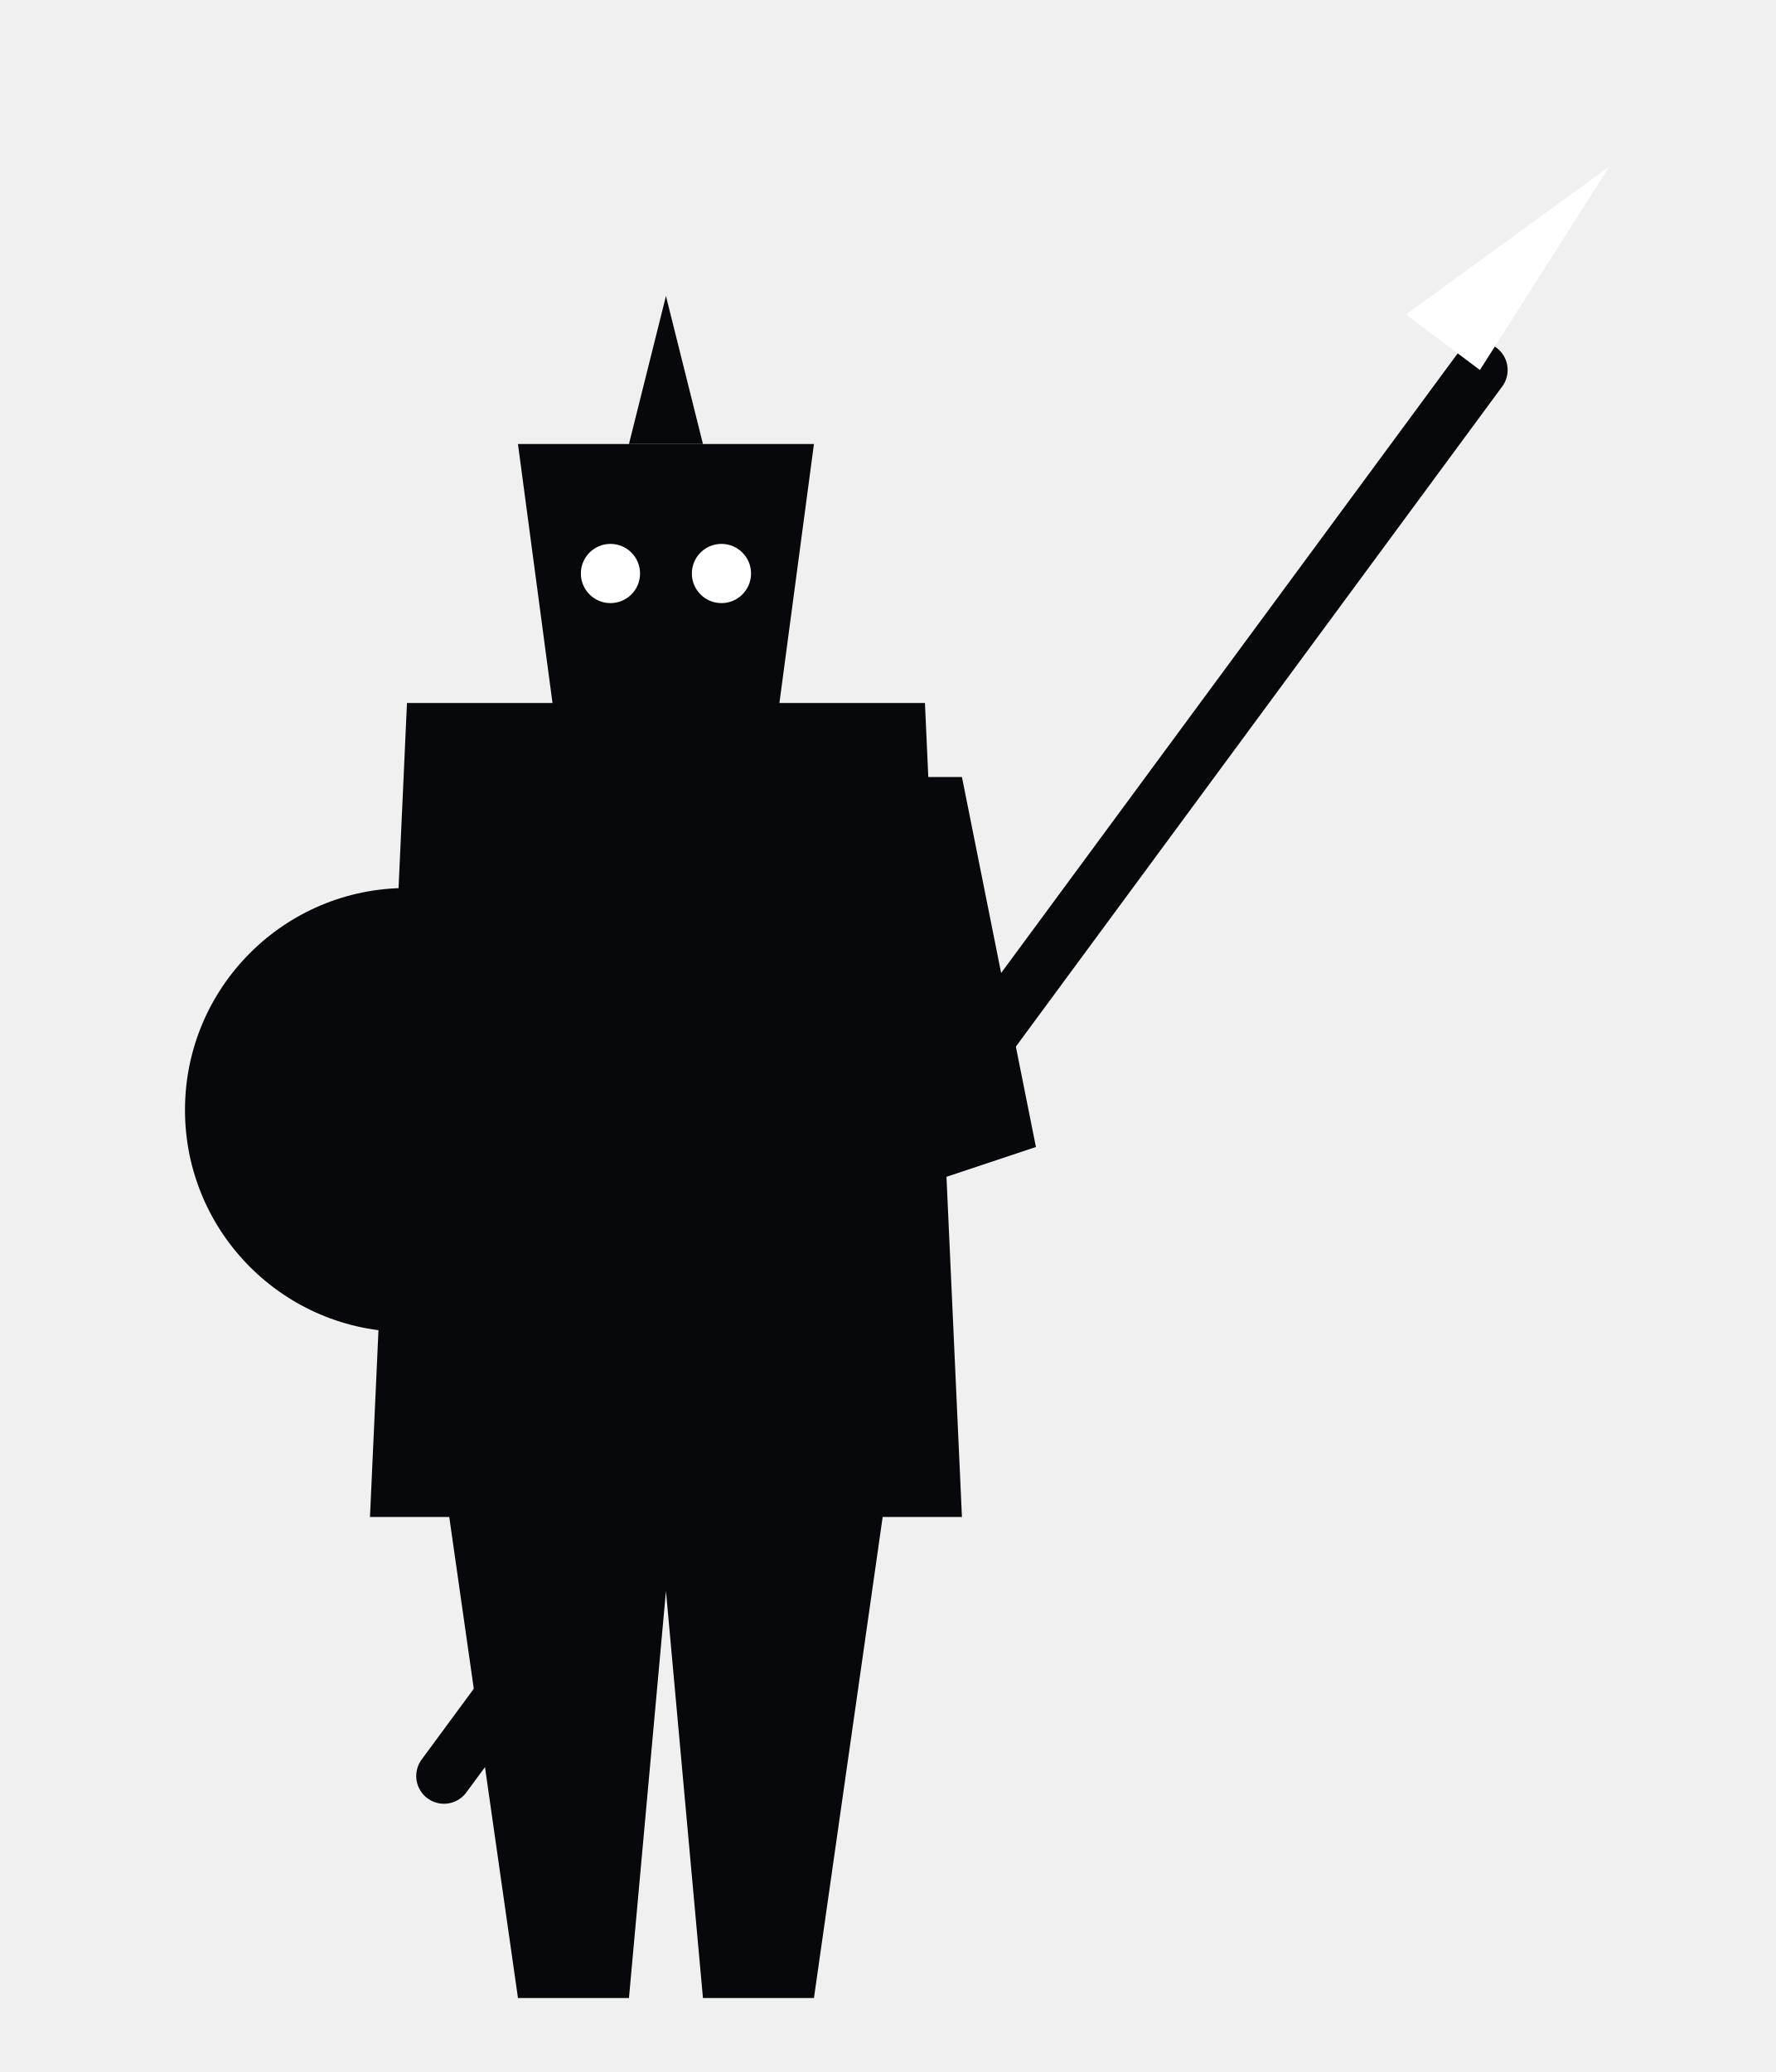
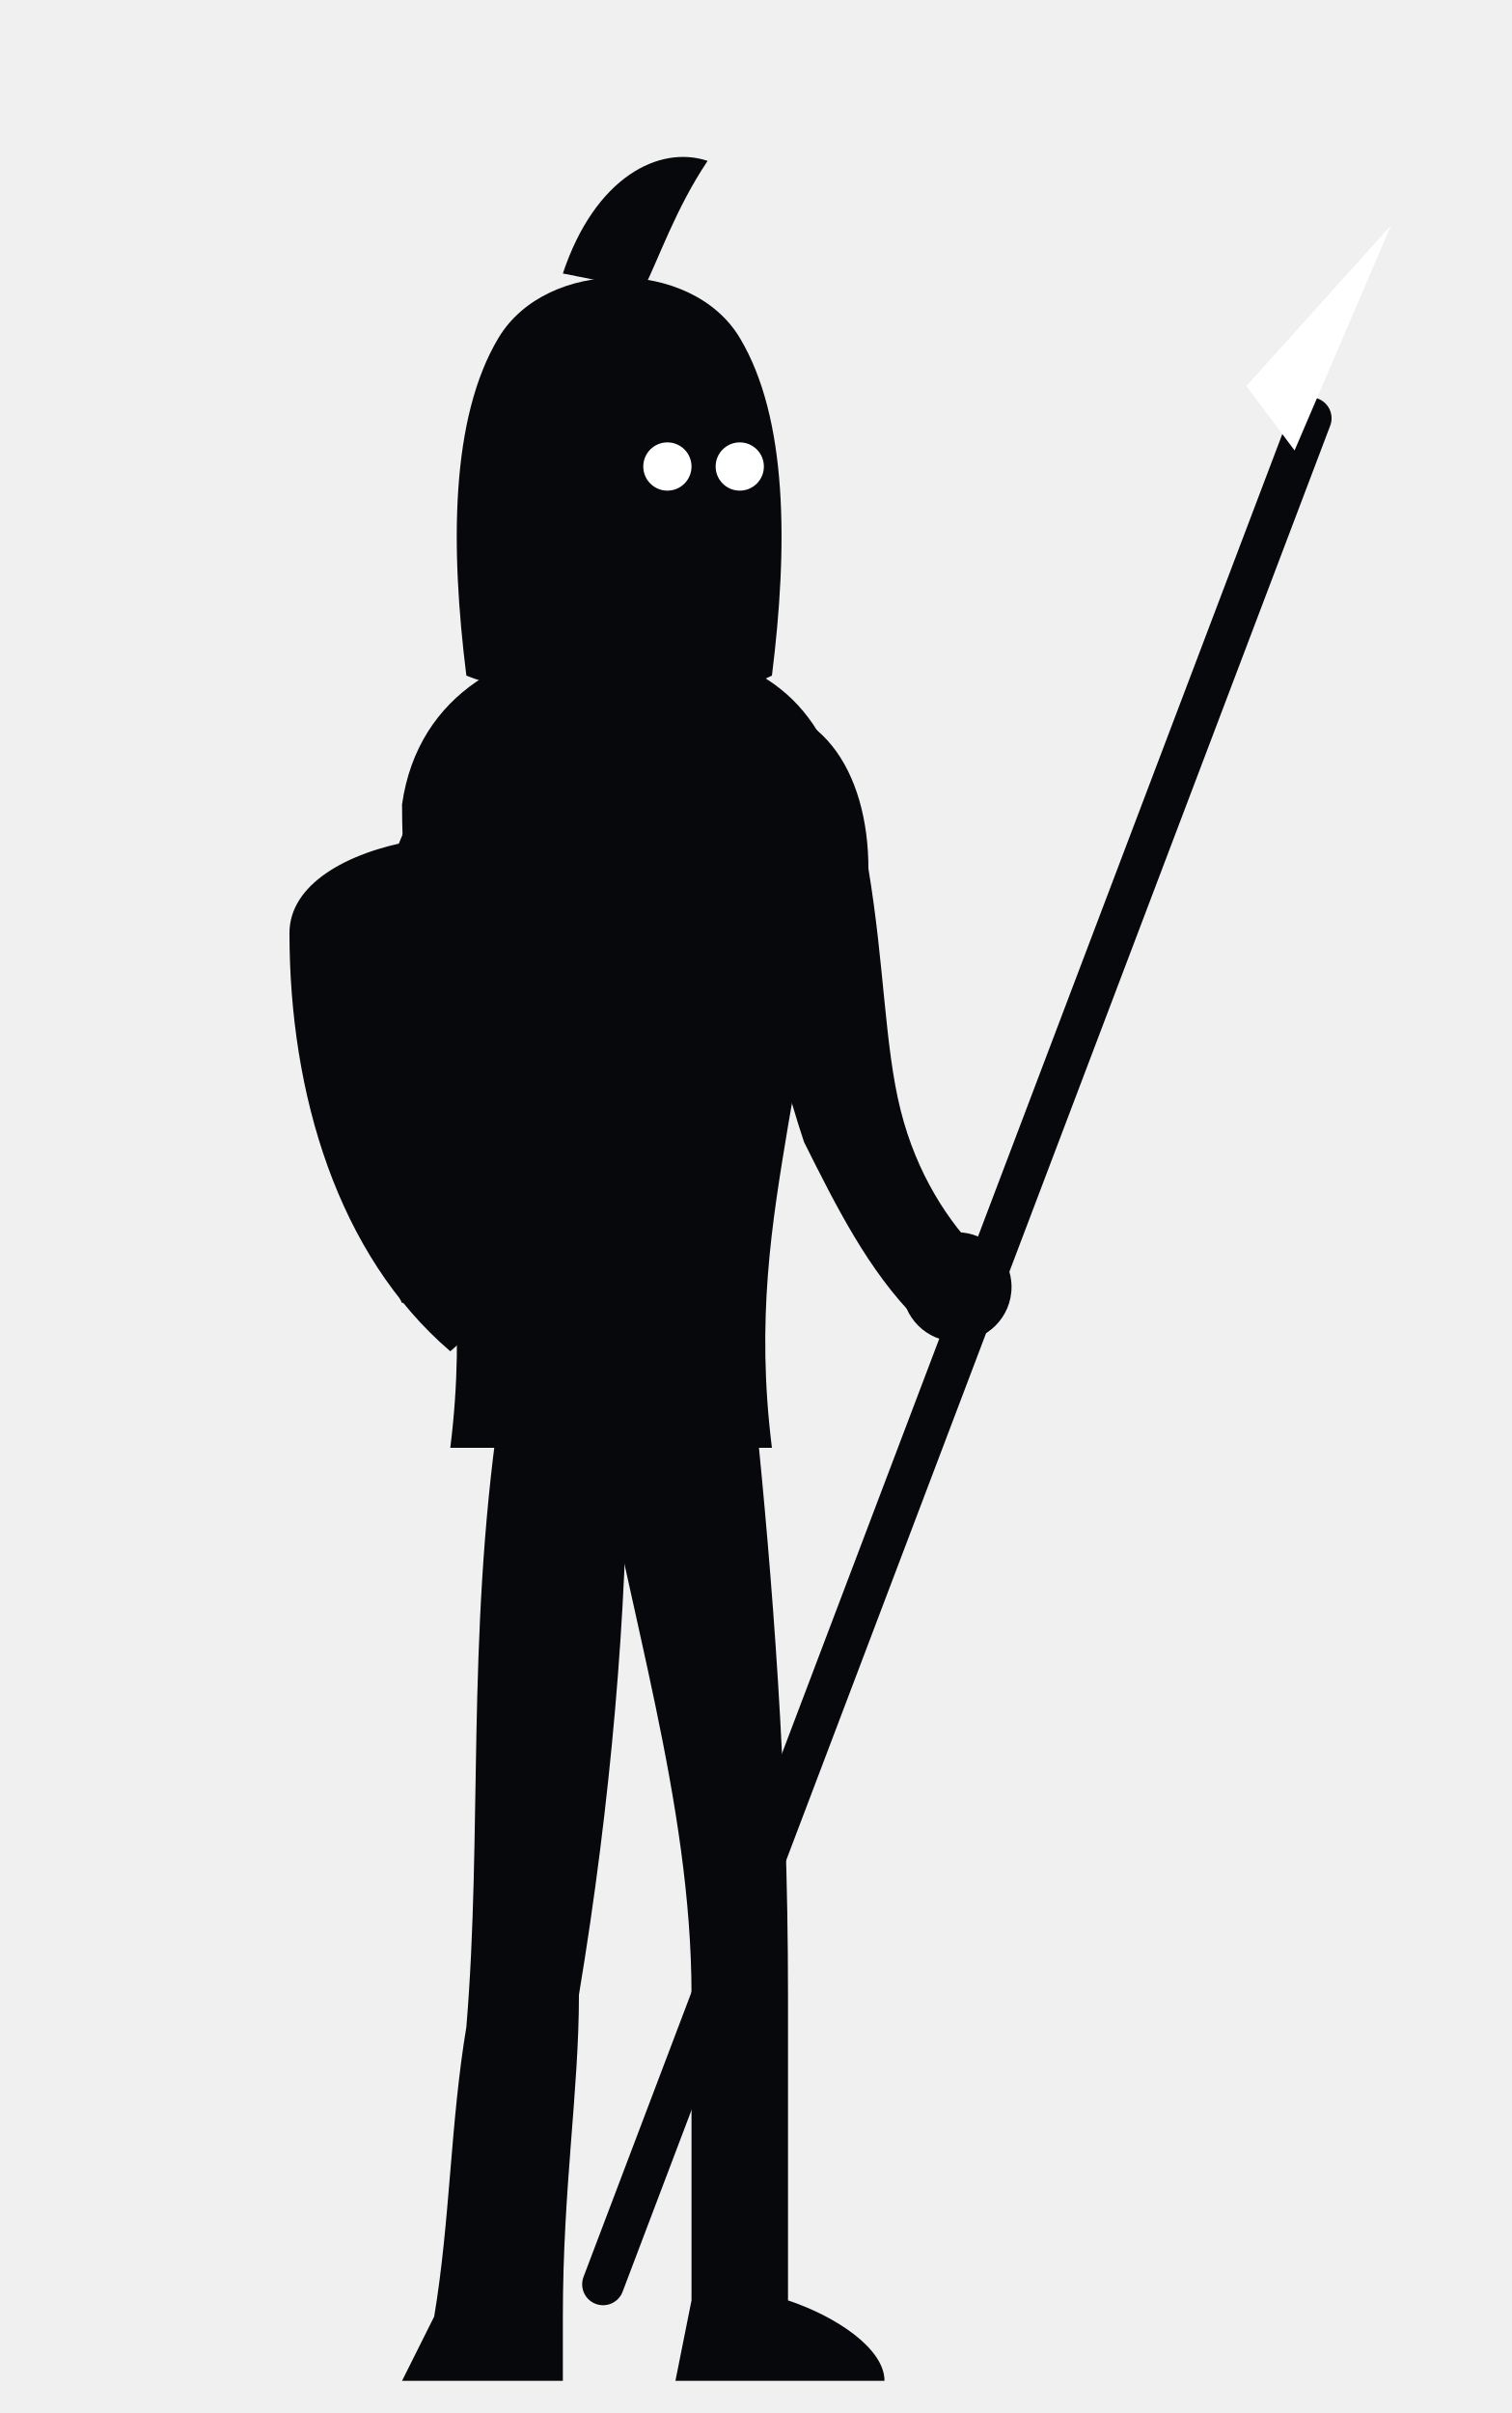
- <svg xmlns="http://www.w3.org/2000/svg" viewBox="24 20 96 112" data-height="512">
-   <g id="part:legs" data-pivot="60 100">
+ <svg xmlns="http://www.w3.org/2000/svg" viewBox="12 2 94 150" data-height="512">
+   <g id="part:legs" data-pivot="50.00 92.00">
    <g class="shape" fill="#07080B" stroke="#07080B" stroke-linecap="round" stroke-linejoin="round" stroke-width="0">
-       <path d="M48 100 L72 100 L68 128 L62 128 L60 106 L58 128 L52 128Z" />
+       <path d="M 43.00 90.00 C 41.00 104.00 42.00 116.00 41.00 128.00 C 40.00 134.00 40.00 140.00 39.00 146.00 L 37.00 150.00 L 47.00 150.00 L 47.00 146.00 C 47.00 138.00 48.00 132.00 48.00 126.00 C 50.00 114.00 51.00 102.00 51.00 92.00 Z" />
+       <path d="M 49.00 90.00 C 51.00 102.00 55.00 114.00 55.00 126.00 C 55.00 134.00 55.00 140.00 55.00 145.00 L 54.00 150.00 L 67.00 150.00 C 67.00 148.00 64.00 146.00 61.00 145.00 C 61.00 138.00 61.00 132.00 61.00 126.00 C 61.00 112.00 60.00 100.00 59.00 90.00 Z" />
    </g>
  </g>
-   <g id="part:torso" data-pivot="60 102">
+   <g id="part:torso" data-pivot="50.00 92.00">
    <g class="shape" fill="#07080B" stroke="#07080B" stroke-linecap="round" stroke-linejoin="round" stroke-width="0">
-       <path d="M46 58 L74 58 L76 102 L44 102Z" />
+       <path d="M 40.00 49.00 C 35.00 55.00 34.00 64.00 35.00 74.00 C 35.00 78.00 36.00 81.00 37.00 83.00 L 41.00 82.00 C 40.00 76.00 40.00 70.00 41.00 64.00 C 42.00 58.00 43.00 54.00 44.00 51.00 Z" />
+       <path d="M 37.00 52.00 C 38.00 45.00 44.00 42.00 50.00 42.00 C 57.00 42.00 62.00 44.00 64.00 50.00 C 64.00 58.00 62.00 66.00 61.00 72.00 C 60.00 78.00 59.00 84.00 60.00 92.00 L 40.00 92.00 C 41.00 84.00 40.00 78.00 39.00 72.00 C 38.00 66.00 37.00 58.00 37.00 52.00 Z" />
    </g>
  </g>
-   <g id="part:offhand" data-pivot="50 64">
+   <g id="part:offhand" data-pivot="42.00 58.00">
    <g class="shape" fill="#07080B" stroke="#07080B" stroke-linecap="round" stroke-linejoin="round" stroke-width="0">
-       <circle cx="46" cy="80" r="12" />
+       <path d="M 30.00 60.00 C 30.00 54.00 44.00 52.00 50.00 56.00 C 51.00 68.00 47.00 80.00 40.00 86.00 C 33.00 80.00 30.00 70.00 30.00 60.00 Z" />
    </g>
  </g>
-   <g id="part:head" data-pivot="60 58">
+   <g id="part:head" data-pivot="50.00 45.00">
    <g class="shape" fill="#07080B" stroke="#07080B" stroke-linecap="round" stroke-linejoin="round" stroke-width="0">
-       <path d="M52 44 L68 44 L66 59 L54 59Z" />
-       <path d="M58 44 L60 36 L62 44Z" />
+       <path d="M 46.00 42.00 L 55.00 42.00 L 55.00 47.00 L 46.00 47.00 Z" />
+       <path d="M 41.00 44.00 C 40.00 36.00 40.00 28.00 43.00 23.00 C 46.00 18.00 55.00 18.00 58.00 23.00 C 61.00 28.00 61.00 36.00 60.00 44.00 C 56.00 46.00 46.00 46.00 41.00 44.00 Z" />
+       <path d="M 47.00 19.00 C 49.00 13.00 53.00 11.00 56.00 12.00 C 54.00 15.00 53.00 18.00 52.00 20.00 Z" />
    </g>
    <g class="glow" fill="#FFFFFF" stroke="#FFFFFF" stroke-linecap="round" stroke-width="0">
-       <circle cx="57" cy="51" r="1.6" />
-       <circle cx="63" cy="51" r="1.6" />
+       <circle cx="53.50" cy="31.00" r="1.5" />
+       <circle cx="58.00" cy="31.00" r="1.5" />
    </g>
  </g>
-   <g id="part:weapon" data-pivot="70 64">
+   <g id="part:weapon" data-pivot="60.00 49.00">
    <g class="shape" fill="#07080B" stroke="#07080B" stroke-linecap="round" stroke-linejoin="round" stroke-width="0">
-       <path d="M68 62 L76 62 L80 82 L74 84Z" />
-       <line x1="48" y1="116" x2="104" y2="40" stroke-width="3" />
+       <path d="M 57.00 46.00 C 63.00 45.00 66.00 50.00 66.00 56.00 C 67.00 62.00 67.00 67.00 68.00 71.00 C 69.00 75.00 71.00 78.00 73.00 80.00 L 69.00 84.00 C 66.00 81.00 64.00 77.00 62.00 73.00 C 60.00 67.00 59.00 61.00 58.00 56.00 Z" />
+       <circle cx="71.50" cy="82.00" r="3.4" />
+       <line x1="49.50" y1="144.00" x2="93.50" y2="28.00" stroke-width="2.6" />
    </g>
    <g class="glow" fill="#FFFFFF" stroke="#FFFFFF" stroke-linecap="round" stroke-width="0">
-       <path d="M104 40 L111 29 L100 37Z" />
+       <path d="M 92.50 30.00 L 98.50 16.00 L 89.50 26.00 Z" />
    </g>
  </g>
</svg>
